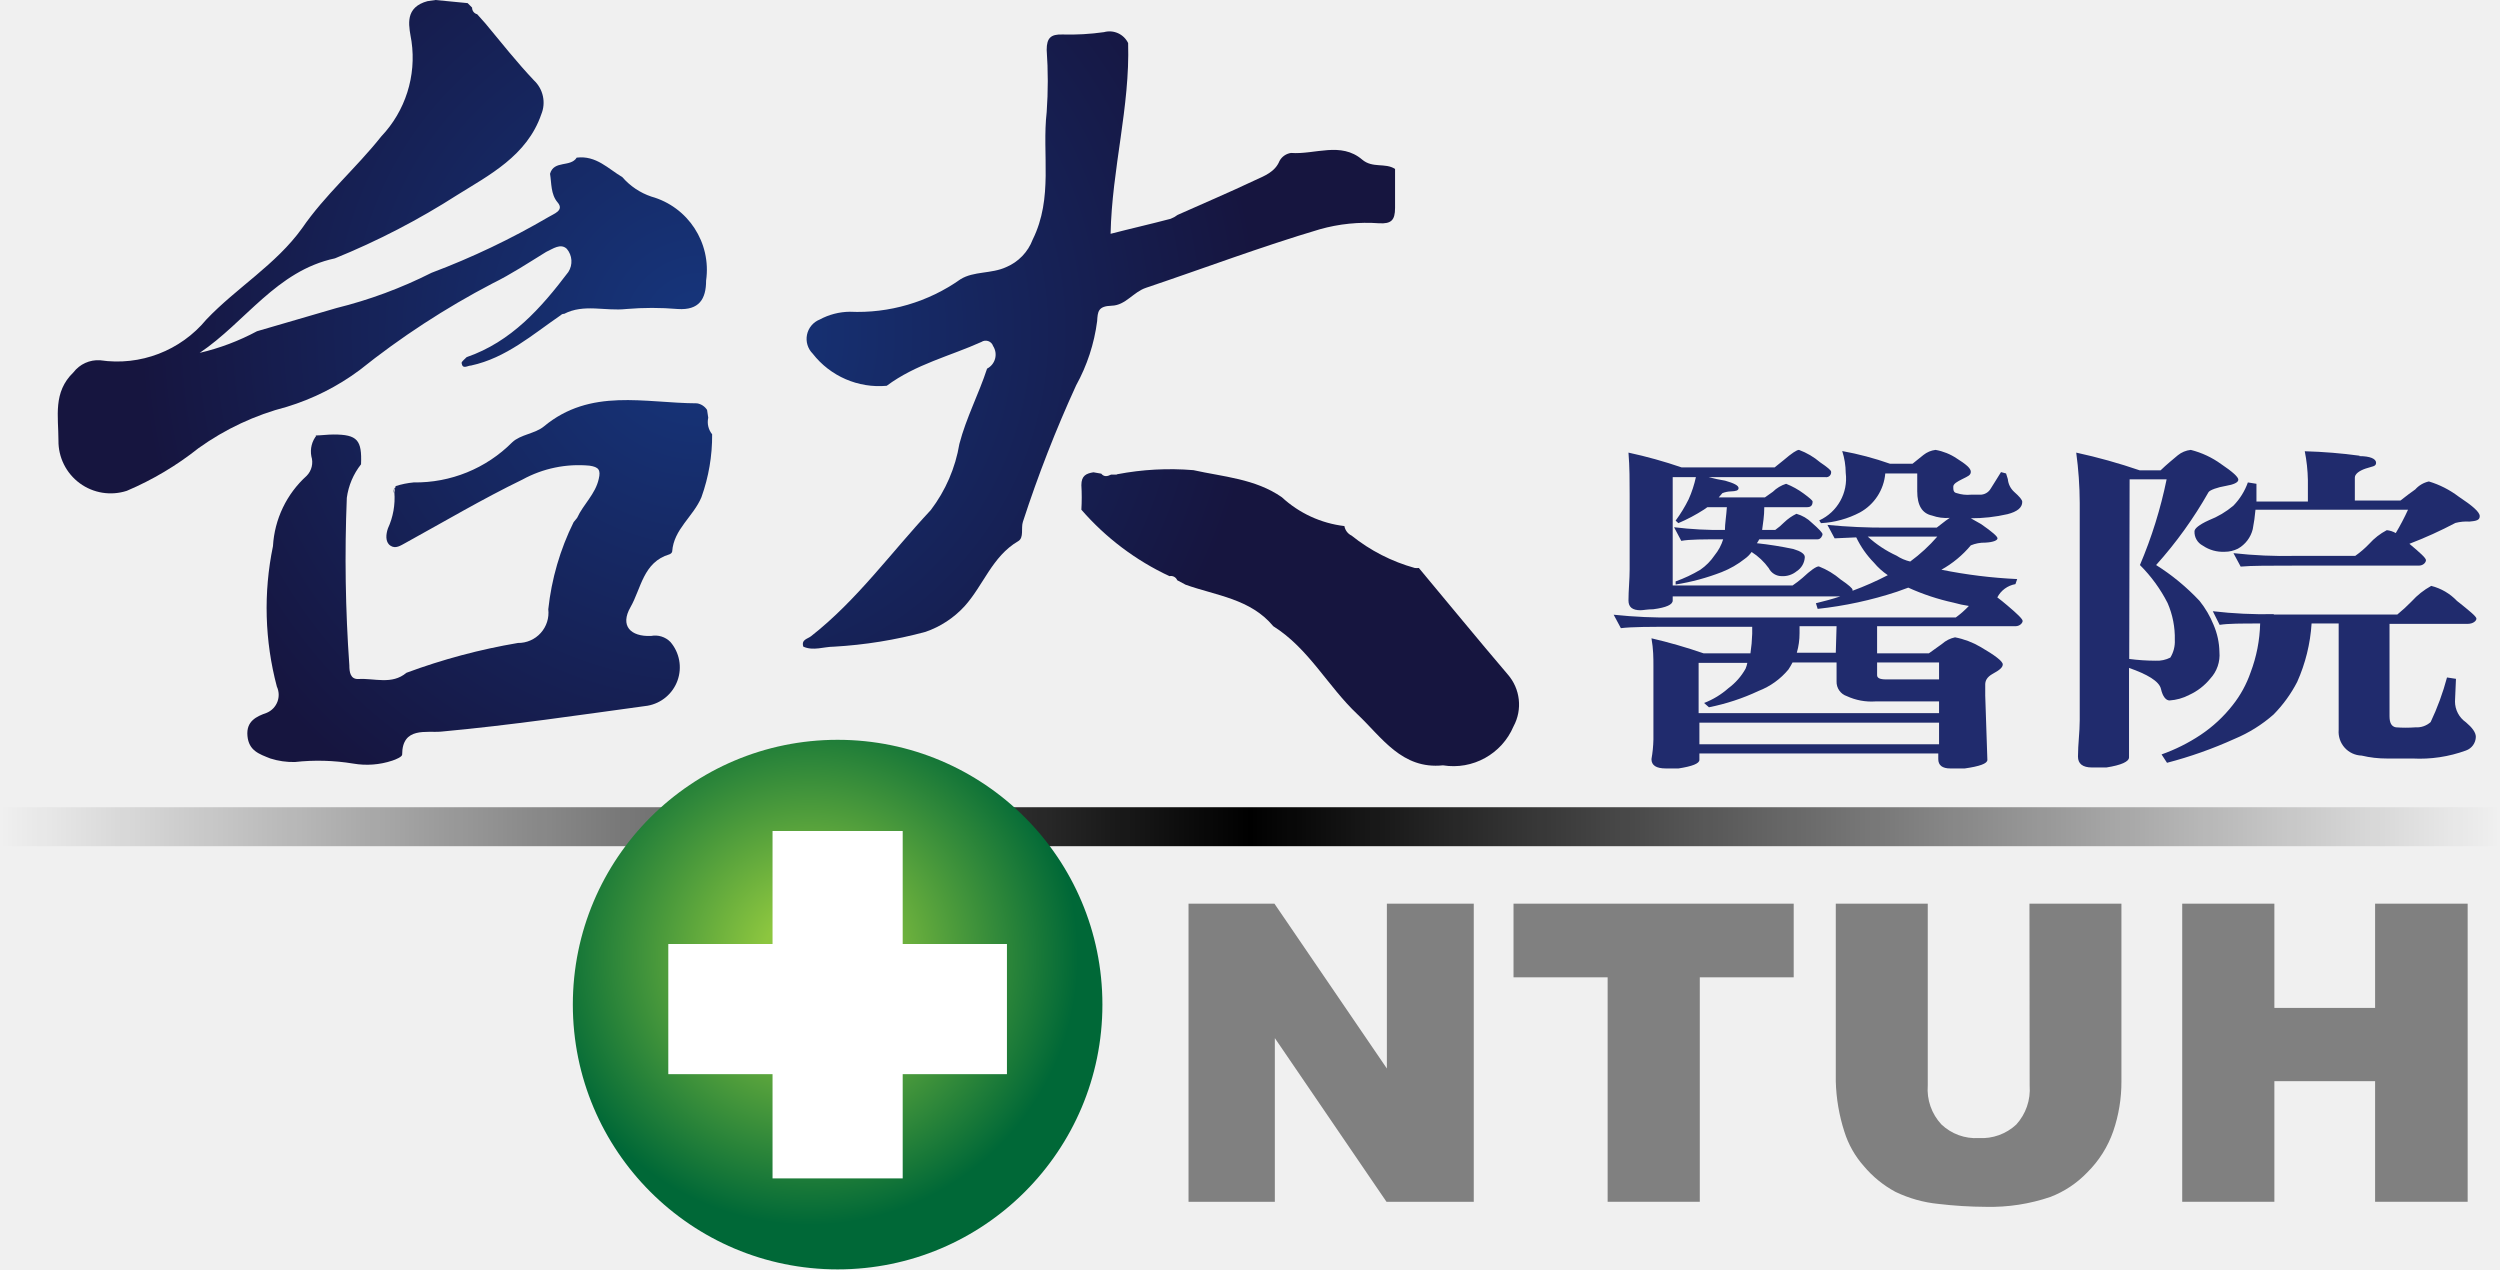
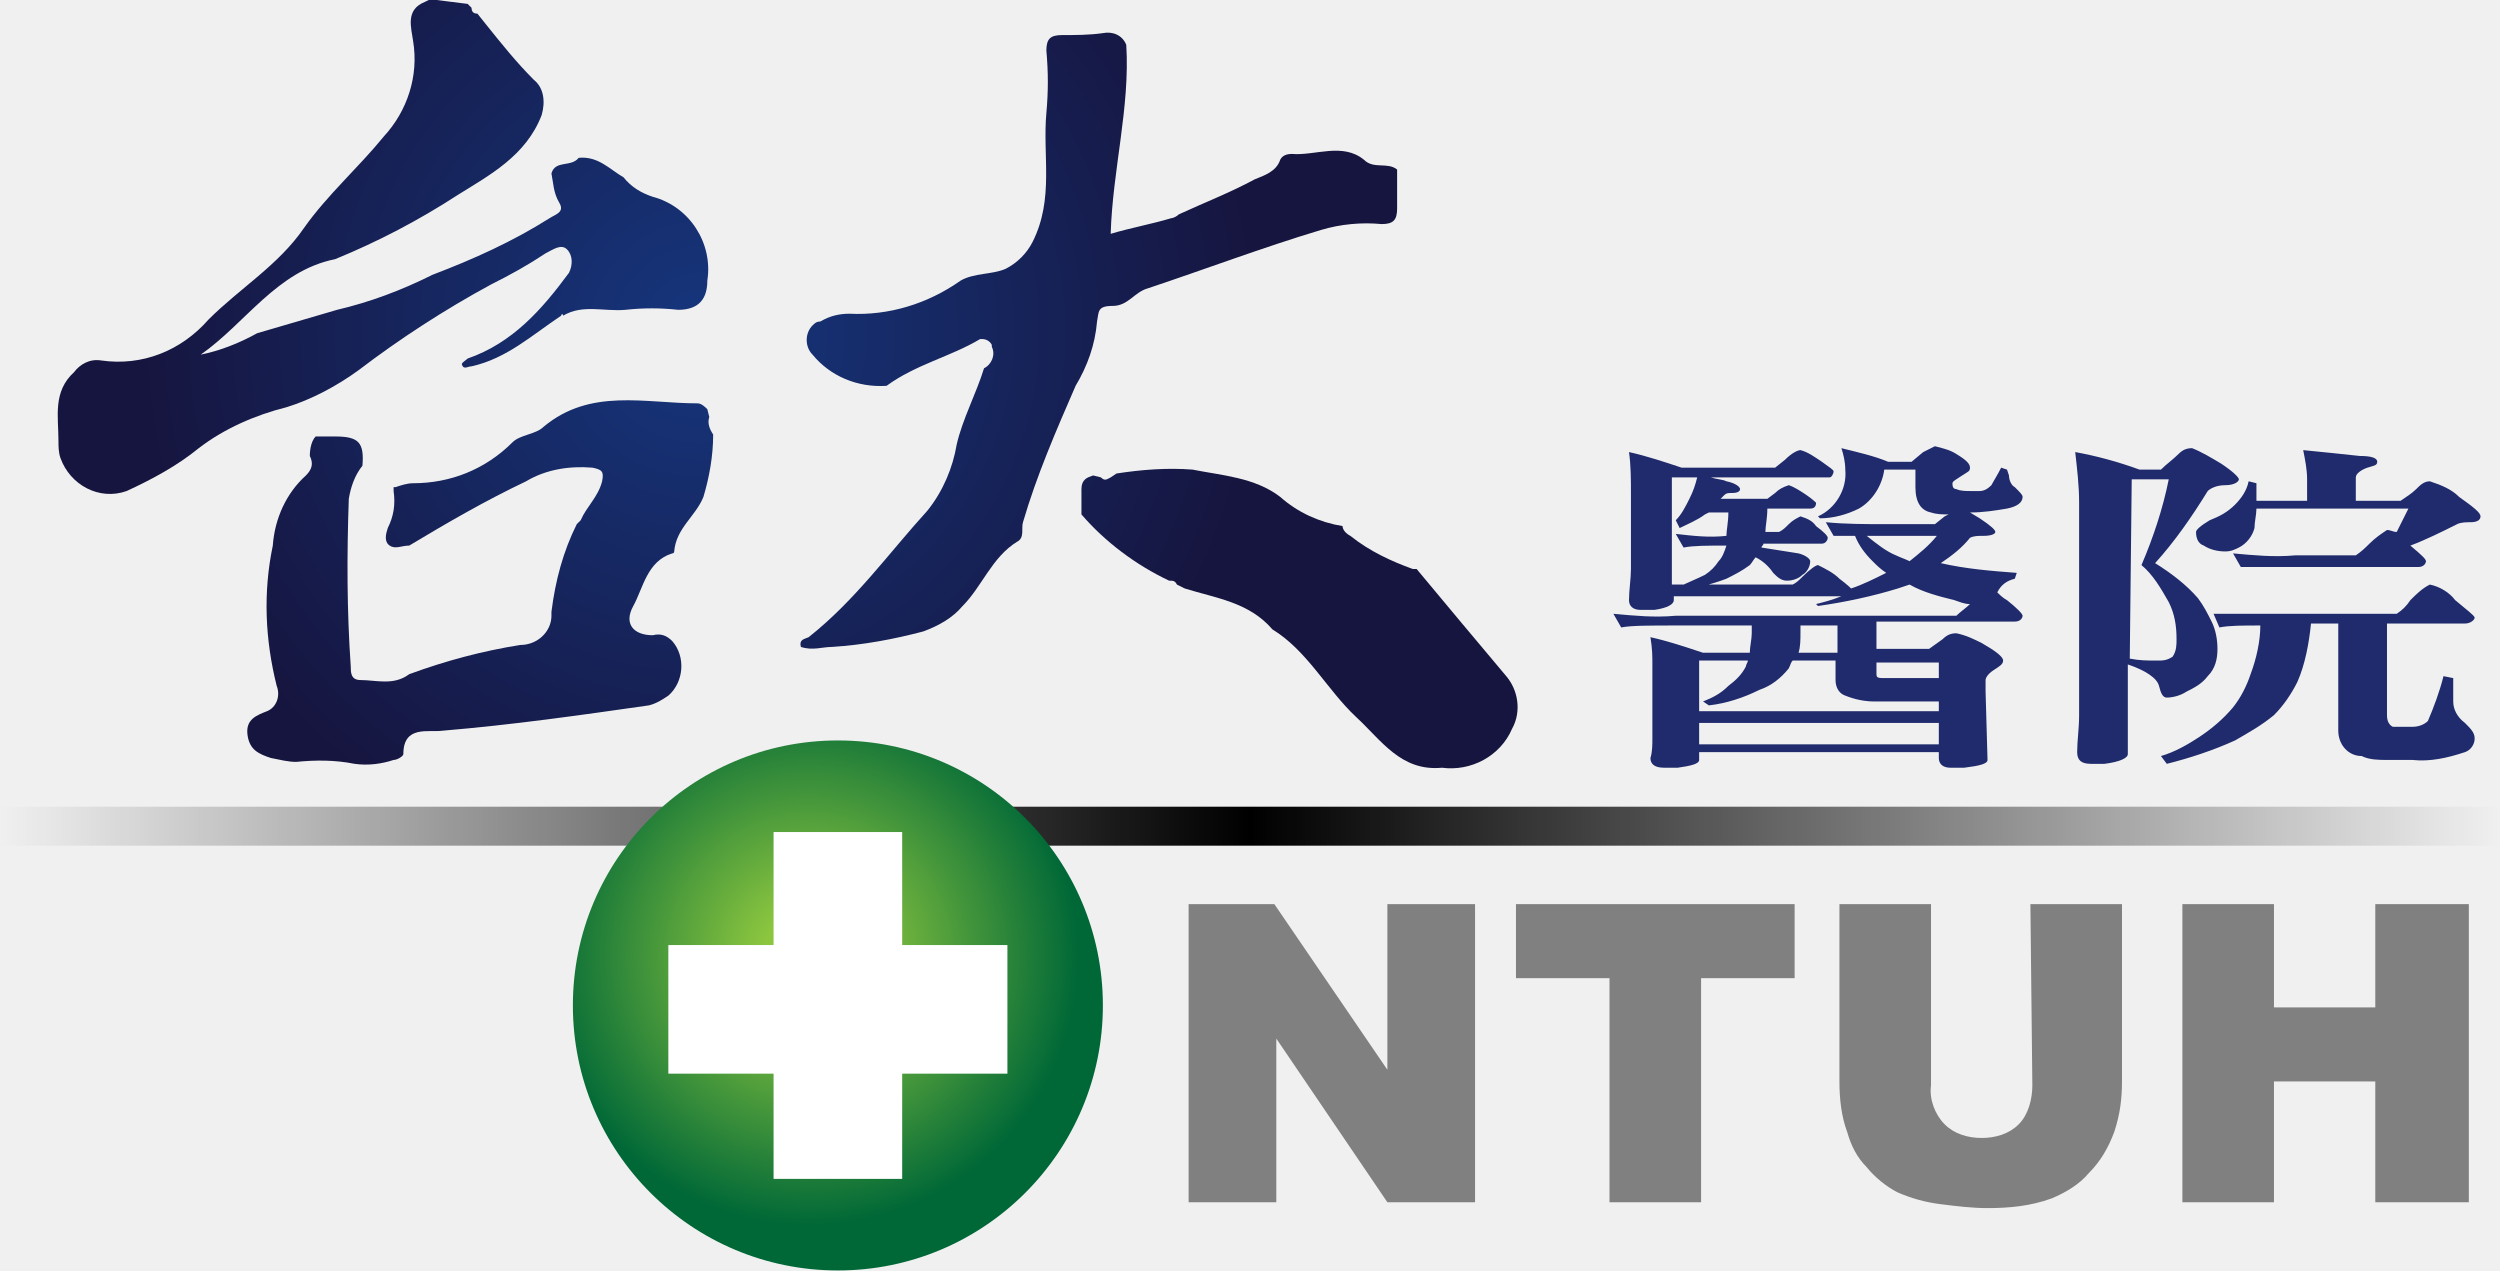
- <svg xmlns="http://www.w3.org/2000/svg" viewBox="0 0 128.31 65.15">
-   <defs>
-     <style>.a{fill:url(#a);}.b{fill:url(#b);}.c{fill:url(#c);}.d{fill:#202b6d;}.e{fill:gray;}.f{fill:#fff;}</style>
-     <linearGradient id="a" y1="42.43" x2="128.31" y2="42.43" gradientUnits="userSpaceOnUse">
-       <stop offset="0" stop-opacity="0" />
-       <stop offset="0.5" />
-       <stop offset="1" stop-opacity="0" />
-     </linearGradient>
-     <radialGradient id="b" cx="41.54" cy="49.08" r="13.79" gradientUnits="userSpaceOnUse">
-       <stop offset="0.17" stop-color="#8cc63f" />
-       <stop offset="1" stop-color="#006837" />
-     </radialGradient>
-     <radialGradient id="c" cx="35.92" cy="17.05" r="28.79" gradientUnits="userSpaceOnUse">
-       <stop offset="0" stop-color="#16367d" />
-       <stop offset="1" stop-color="#16153f" />
-     </radialGradient>
-   </defs>
-   <rect class="a" y="41.43" width="128.31" height="2" />
-   <circle class="b" cx="42.99" cy="51.56" r="13.59" />
-   <path class="c" d="M45.51,19.8a4.32,4.32,0,0,1-3.8-1.65,1.07,1.07,0,0,1,.36-1.75,3.33,3.33,0,0,1,1.54-.4,9.13,9.13,0,0,0,5.69-1.67c.68-.42,1.58-.27,2.34-.62A2.48,2.48,0,0,0,53,12.3c1.07-2.16.47-4.38.72-6.55a22.63,22.63,0,0,0,0-3.19c0-.61.21-.81.81-.79a12.63,12.63,0,0,0,2.13-.12,1.06,1.06,0,0,1,1.24.56C58,5.48,57.07,8.66,57,12c1-.26,2.06-.5,3.08-.77a1.43,1.43,0,0,0,.36-.2c1.32-.59,2.64-1.15,3.95-1.77.5-.23,1.05-.43,1.28-1a.8.8,0,0,1,.59-.41c1.23.09,2.56-.59,3.65.34.54.46,1.18.15,1.69.48,0,.68,0,1.35,0,2s-.21.82-.81.79a8.82,8.82,0,0,0-3.06.31c-3,.89-5.94,2-8.91,3-.66.22-1.05.9-1.76.92s-.72.31-.75.79a9.29,9.29,0,0,1-1.08,3.3,65.25,65.25,0,0,0-2.73,7c-.11.33.07.82-.25,1-1.33.78-1.78,2.27-2.75,3.34a4.88,4.88,0,0,1-2,1.31,23,23,0,0,1-4.7.76c-.52,0-1.05.23-1.57,0-.12-.37.23-.4.4-.54,2.36-1.85,4.11-4.3,6.14-6.47a7.7,7.7,0,0,0,1.47-3.4c.35-1.34,1-2.57,1.42-3.86a.81.81,0,0,0,.31-1.16.4.4,0,0,0-.6-.21C48.78,18.27,47,18.69,45.51,19.8Z" />
-   <path class="c" d="M57.34,24.34a14.45,14.45,0,0,1,3.91-.21c1.52.34,3.18.44,4.54,1.39A5.72,5.72,0,0,0,69,27a.67.67,0,0,0,.37.49,9.07,9.07,0,0,0,3.24,1.66.74.74,0,0,0,.21,0c1.52,1.82,3,3.63,4.56,5.46a2.35,2.35,0,0,1,.3,2.67,3.35,3.35,0,0,1-3.62,2c-2.11.22-3.14-1.44-4.39-2.62-1.52-1.43-2.5-3.38-4.32-4.52-1.17-1.41-2.93-1.57-4.5-2.13l-.43-.23a.35.35,0,0,0-.4-.21,13.61,13.61,0,0,1-4.52-3.41,10.6,10.6,0,0,0,0-1.26c0-.49.25-.6.62-.66l.4.07c.15.18.32.14.5.05l.28,0Z" />
-   <path class="c" d="M28.79,16.17c-1.46,1-2.81,2.2-4.61,2.59-.18,0-.44.22-.49-.13,0-.08.17-.2.26-.3,2.29-.79,3.82-2.52,5.22-4.37a1,1,0,0,0-.08-1.19c-.32-.3-.71,0-1.06.16-.91.56-1.8,1.15-2.76,1.62A42.16,42.16,0,0,0,18.45,19a12.24,12.24,0,0,1-3.73,1.88A13.66,13.66,0,0,0,10.19,23a15.9,15.9,0,0,1-3.68,2.19A2.68,2.68,0,0,1,3,22.61c0-1.24-.29-2.48.77-3.5a1.59,1.59,0,0,1,1.37-.62,5.94,5.94,0,0,0,5.45-2.09c1.55-1.63,3.57-2.82,4.91-4.68C16.68,10,18.26,8.65,19.57,7a5.87,5.87,0,0,0,1.55-4.88c-.11-.69-.39-1.61.63-2l.19-.06L22.35,0,24,.16l.23.23a.34.34,0,0,0,.26.34l.42.47c.83,1,1.62,2,2.49,2.92a1.57,1.57,0,0,1,.38,1.75C27.05,8,25.08,9,23.48,10a38.57,38.57,0,0,1-6.29,3.26c-3,.64-4.59,3.27-6.94,4.85A12,12,0,0,0,13.19,17l4.08-1.19A23.17,23.17,0,0,0,22.15,14a39.24,39.24,0,0,0,6-2.86c.25-.16.83-.33.47-.75s-.31-1-.39-1.47c.2-.71,1.05-.32,1.37-.83,1-.12,1.61.57,2.34,1a3.42,3.42,0,0,0,1.49,1,3.9,3.9,0,0,1,2.81,4.31c0,.95-.36,1.53-1.45,1.46a15.63,15.63,0,0,0-2.65,0c-1.07.12-2.17-.28-3.19.25h0A.19.19,0,0,0,28.79,16.17Z" />
-   <path class="c" d="M16.17,22.35c.31,0,.63-.05.95-.05,1.23,0,1.46.29,1.41,1.53a3.54,3.54,0,0,0-.73,1.72,77.13,77.13,0,0,0,.13,8.6c0,.34.05.72.47.7.82-.05,1.71.31,2.46-.32A31.7,31.7,0,0,1,26.58,33a1.55,1.55,0,0,0,1.56-1.73,13.28,13.28,0,0,1,1.3-4.47h0l.18-.22c.32-.7.94-1.22,1.11-2,.11-.46,0-.61-.47-.68a6,6,0,0,0-3.44.71c-2.06,1-4,2.15-6,3.25-.26.14-.52.33-.79.14s-.22-.59-.12-.88a3.73,3.73,0,0,0,.33-1.86.28.28,0,0,0,0-.2l.06-.05,0-.06a4.39,4.39,0,0,1,.93-.19,7,7,0,0,0,5.06-2.06c.42-.4,1.17-.44,1.62-.81,2.4-2,5.18-1.2,7.86-1.19a.75.75,0,0,1,.52.34l.06.4a1,1,0,0,0,.2.85A9.34,9.34,0,0,1,36,25.52c-.42,1-1.42,1.64-1.5,2.78,0,.06-.08.13-.14.15-1.35.4-1.45,1.75-2,2.71s0,1.52,1.05,1.48a1.1,1.1,0,0,1,1,.31,2,2,0,0,1-1.17,3.27c-3.52.48-7,1-10.6,1.33-.74.07-2-.27-2,1.18,0,.11-.32.25-.51.31a4.12,4.12,0,0,1-2,.15,11,11,0,0,0-3-.08,3.86,3.86,0,0,1-1.25-.18c-.58-.23-1.11-.4-1.18-1.16s.46-1,1-1.19a1,1,0,0,0,.51-1.34,15.68,15.68,0,0,1-.2-7.21,5.26,5.26,0,0,1,1.73-3.61,1,1,0,0,0,.24-1,1.32,1.32,0,0,1,.28-1.09Z" />
-   <path class="c" d="M20.18,25.3l0-.2A.28.28,0,0,1,20.18,25.3Z" />
-   <path class="d" d="M85.85,24.49v5.56H92a5.21,5.21,0,0,0,.51-.39c.42-.39.7-.59.84-.59a3.92,3.92,0,0,1,1.13.68c.4.27.6.45.6.52v.05a15.51,15.51,0,0,0,1.81-.8l0,0a3.4,3.4,0,0,1-.71-.64,4.84,4.84,0,0,1-.91-1.3l-1.11.05-.37-.69a30.08,30.08,0,0,0,3.08.14h2.53l.48-.37.19-.13a2.2,2.2,0,0,1-.91-.12c-.51-.11-.76-.52-.76-1.25v-.91H96.76a2.53,2.53,0,0,1-1.3,2,4.84,4.84,0,0,1-2,.55l-.09-.14a2.36,2.36,0,0,0,1.36-2.44,3.75,3.75,0,0,0-.18-1.12A15.84,15.84,0,0,1,97,23.8h1.16l.56-.45a1.23,1.23,0,0,1,.62-.26,2.85,2.85,0,0,1,1.09.44c.46.29.72.5.72.68s-.14.23-.42.37-.48.25-.48.4,0,.3.18.33a1.8,1.8,0,0,0,.72.08l.46,0a.62.62,0,0,0,.56-.31c.14-.21.3-.49.53-.85l.26.07.09.29a1,1,0,0,0,.32.65c.28.25.42.41.42.52,0,.29-.25.5-.76.63a8.33,8.33,0,0,1-1.88.21l.53.3c.56.39.84.63.84.73s-.21.2-.63.22a1.85,1.85,0,0,0-.74.14,5.36,5.36,0,0,1-1.51,1.25l0,0a25.6,25.6,0,0,0,3.89.48l-.09.26a1.3,1.3,0,0,0-.93.68c.14.11.33.25.51.41.51.43.79.7.79.8s-.14.27-.37.27H96.34v1.39H99l.67-.48a1.46,1.46,0,0,1,.67-.34,4.13,4.13,0,0,1,1.32.5c.74.43,1.13.73,1.13.89s-.18.3-.51.48-.39.39-.39.55v.57L102,39c0,.19-.39.33-1.16.44l-.74,0c-.41,0-.62-.16-.62-.48v-.29H87.22V39c0,.19-.37.33-1.07.44l-.65,0c-.5,0-.74-.16-.74-.48a6.55,6.55,0,0,0,.1-1V34.17c0-.39,0-.85-.1-1.41a26.84,26.84,0,0,1,2.67.77h2.41a8.4,8.4,0,0,0,.09-1v-.36H86c-1.32,0-2.25,0-2.81.07l-.37-.69a25.6,25.6,0,0,0,3.18.14h14.38a4.85,4.85,0,0,0,.67-.59l0,0a6.24,6.24,0,0,1-.79-.17,11.59,11.59,0,0,1-2.32-.77l-.58.21a19.76,19.76,0,0,1-4.07.88l-.09-.29c.41-.1.83-.21,1.25-.35h-8.6v.21c0,.21-.32.36-1,.45-.3,0-.51.05-.65.05-.42,0-.62-.16-.62-.5,0-.53.06-1.07.06-1.6V25.46c0-.75,0-1.5-.06-2.23a24,24,0,0,1,2.73.76h4.77l.46-.37c.42-.36.68-.53.79-.53a3.61,3.61,0,0,1,1.09.64c.37.25.56.41.56.48a.25.25,0,0,1-.28.28h-6a8.39,8.39,0,0,0,.84.18c.46.13.69.25.69.38s-.14.16-.39.17a1.31,1.31,0,0,0-.44.09l-.19.22h2.37l.41-.29a1.7,1.7,0,0,1,.68-.41,4,4,0,0,1,.9.5c.3.22.46.36.46.41,0,.2-.09.29-.28.29H90.55c0,.46-.07.85-.11,1.17h.67a3.38,3.38,0,0,0,.46-.39,2.45,2.45,0,0,1,.63-.44,1.81,1.81,0,0,1,.79.46c.37.32.55.52.55.59s-.09.26-.25.26h-3a1.17,1.17,0,0,1-.12.2,18.2,18.2,0,0,1,1.88.3c.37.11.58.25.58.41a.91.91,0,0,1-.42.73,1.11,1.11,0,0,1-.76.25.74.74,0,0,1-.67-.41,3.22,3.22,0,0,0-.88-.83,1.45,1.45,0,0,1-.35.35,4.64,4.64,0,0,1-1.18.68A11.44,11.44,0,0,1,86,30L86,29.84a7.14,7.14,0,0,0,1.27-.6A2.79,2.79,0,0,0,88,28.5a2.43,2.43,0,0,0,.44-.82c-1,0-1.74,0-2.15.08l-.37-.7a19.26,19.26,0,0,0,2.61.14c0-.32.07-.71.1-1.17h-1l-.17.12a8.71,8.71,0,0,1-1.32.7L86,26.72a7.22,7.22,0,0,0,.67-1.1,5.76,5.76,0,0,0,.37-1.13ZM99.52,36.6V36H96.25a3,3,0,0,1-1.46-.27.77.77,0,0,1-.53-.76V34H92a3.82,3.82,0,0,1-.21.36,3.73,3.73,0,0,1-1.53,1.1,11.06,11.06,0,0,1-2.55.84l-.25-.22a4.11,4.11,0,0,0,1.25-.76,3.16,3.16,0,0,0,.88-1,1.49,1.49,0,0,0,.09-.3h-2.5V36.6Zm0,1.6V37.09H87.22V38.2Zm-5.26-6.06h-1.9v.36a3.56,3.56,0,0,1-.14,1h2Zm3.08-3.62a2.14,2.14,0,0,0,.7.3,8.41,8.41,0,0,0,1.39-1.28H95.86A5.76,5.76,0,0,0,97.34,28.52Zm-1,6.13c0,.15.14.22.47.22h2.71V34H96.34Z" />
-   <path class="d" d="M114,23.82c.58.39.88.66.88.8s-.23.25-.65.32-.81.21-.88.32A21.22,21.22,0,0,1,110.66,29a11.35,11.35,0,0,1,2.23,1.84,4.92,4.92,0,0,1,.72,1.23,3.69,3.69,0,0,1,.3,1.39,1.78,1.78,0,0,1-.47,1.37,3,3,0,0,1-1.09.84,2.52,2.52,0,0,1-1,.28c-.18,0-.35-.19-.44-.59s-.72-.76-1.64-1.08v4.59c0,.22-.4.4-1.16.52l-.74,0c-.49,0-.72-.2-.72-.56,0-.64.09-1.24.09-1.87V25.81a19.71,19.71,0,0,0-.18-2.58,29.16,29.16,0,0,1,3.26.91h1.07c.32-.31.62-.55.88-.77a1.27,1.27,0,0,1,.67-.28A4.56,4.56,0,0,1,114,23.82Zm-4.72,10a10.58,10.58,0,0,0,1.36.09,1.49,1.49,0,0,0,.75-.16,1.57,1.57,0,0,0,.23-.9,4.49,4.49,0,0,0-.37-1.9A7.66,7.66,0,0,0,109.83,29a23,23,0,0,0,1.37-4.4h-1.9Zm7.41-2.28h6.35a8.82,8.82,0,0,0,.74-.68,3.88,3.88,0,0,1,1-.79,2.74,2.74,0,0,1,1.32.77c.63.5,1,.8,1,.91s-.16.27-.46.27h-4v4.74c0,.34.1.53.33.57a6.64,6.64,0,0,0,1,0,1.06,1.06,0,0,0,.78-.27,13.35,13.35,0,0,0,.84-2.29l.46.07L126,36a1.3,1.3,0,0,0,.56,1.07c.32.27.51.52.51.75a.76.76,0,0,1-.51.7,6.92,6.92,0,0,1-2.73.41h-1.32a5.53,5.53,0,0,1-1.3-.15,1.22,1.22,0,0,1-1.18-1.32V32h-1.39a8.67,8.67,0,0,1-.74,3,6.88,6.88,0,0,1-1.21,1.67,7.24,7.24,0,0,1-2,1.25,21.65,21.65,0,0,1-3.47,1.23l-.28-.43a9.09,9.09,0,0,0,2-1,7.09,7.09,0,0,0,1.65-1.53,5.69,5.69,0,0,0,.92-1.68A7.57,7.57,0,0,0,116,32c-.95,0-1.64,0-2.08.07l-.35-.7A22.83,22.83,0,0,0,116.71,31.52Zm4.4-8.13c.56,0,.86.14.86.34s-.19.18-.54.3-.55.29-.55.46v1.18h2.34c.3-.23.55-.43.76-.57a1.31,1.31,0,0,1,.7-.41,4.84,4.84,0,0,1,1.53.78c.71.47,1.08.79,1.08,1s-.18.25-.53.28a2.29,2.29,0,0,0-.72.07,21.45,21.45,0,0,1-2.36,1.07.06.06,0,0,0,0,0c.55.46.85.73.85.84s-.13.28-.37.28H117.8c-1.32,0-2.25,0-2.8.05l-.37-.69a23.68,23.68,0,0,0,3.17.14h3.08a4.84,4.84,0,0,0,.72-.62,3.22,3.22,0,0,1,.9-.7,1.16,1.16,0,0,1,.46.15,12.53,12.53,0,0,0,.63-1.2h-7.83a9.32,9.32,0,0,1-.14,1,1.58,1.58,0,0,1-.76,1,1.51,1.51,0,0,1-.68.16,1.84,1.84,0,0,1-1.13-.32.79.79,0,0,1-.42-.73c0-.14.23-.34.74-.57a4.47,4.47,0,0,0,1.26-.75,3.29,3.29,0,0,0,.74-1.19l.44.07c0,.36,0,.66,0,.91h2.64v-1.1a8.37,8.37,0,0,0-.16-1.48Q119.72,23.2,121.11,23.39Z" />
-   <path class="e" d="M61,46.38h4.41l5.77,8.46V46.38h4.46v15.3H71.16l-5.73-8.4v8.4H61Z" />
-   <path class="e" d="M77.68,46.38H92.06v3.78H87.24V61.68H82.51V50.16H77.68Z" />
-   <path class="e" d="M104.16,46.38h4.72V55.5a7.77,7.77,0,0,1-.42,2.56,5.52,5.52,0,0,1-1.33,2.11,5.22,5.22,0,0,1-1.89,1.26,9.56,9.56,0,0,1-3.31.51,21.67,21.67,0,0,1-2.44-.15,6.57,6.57,0,0,1-2.21-.62,5.54,5.54,0,0,1-1.62-1.32,4.83,4.83,0,0,1-1-1.77,9.17,9.17,0,0,1-.44-2.58V46.38h4.72v9.33a2.64,2.64,0,0,0,.7,2,2.56,2.56,0,0,0,1.92.7,2.6,2.6,0,0,0,1.92-.69,2.67,2.67,0,0,0,.69-2Z" />
-   <path class="e" d="M112,46.38h4.73v5.35h5.17V46.38h4.75v15.3h-4.75V55.49h-5.17v6.19H112Z" />
-   <polygon class="f" points="51.68 48.45 46.33 48.45 46.33 42.65 39.65 42.65 39.65 48.45 34.3 48.45 34.3 55.13 39.65 55.13 39.65 60.48 46.33 60.48 46.33 55.13 51.68 55.13 51.68 48.45" />
+ <svg xmlns="http://www.w3.org/2000/svg" version="1.1" id="圖層_1" x="0px" y="0px" viewBox="0 0 128.3 65.2" style="enable-background:new 0 0 128.3 65.2;" xml:space="preserve">
+   <style type="text/css">
+ 	.st0{fill:url(#SVGID_1_);}
+ 	.st1{fill:url(#SVGID_2_);}
+ 	.st2{fill:url(#SVGID_3_);}
+ 	.st3{fill:url(#SVGID_4_);}
+ 	.st4{fill:url(#SVGID_5_);}
+ 	.st5{fill:url(#SVGID_6_);}
+ 	.st6{fill:url(#SVGID_7_);}
+ 	.st7{fill:#202B6D;}
+ 	.st8{fill:#808080;}
+ 	.st9{fill:#FFFFFF;}
+ </style>
+   <linearGradient id="SVGID_1_" gradientUnits="userSpaceOnUse" x1="0" y1="25.57" x2="128.31" y2="25.57" gradientTransform="matrix(1 0 0 -1 0 68)">
+     <stop offset="0" style="stop-color:#000000;stop-opacity:0" />
+     <stop offset="0.5" style="stop-color:#000000" />
+     <stop offset="1" style="stop-color:#000000;stop-opacity:0" />
+   </linearGradient>
+   <rect y="41.4" class="st0" width="128.3" height="2" />
+   <radialGradient id="SVGID_2_" cx="41.54" cy="18.92" r="13.79" gradientTransform="matrix(1 0 0 -1 0 68)" gradientUnits="userSpaceOnUse">
+     <stop offset="0.17" style="stop-color:#8CC63F" />
+     <stop offset="1" style="stop-color:#006837" />
+   </radialGradient>
+   <circle class="st1" cx="43" cy="51.6" r="13.6" />
+   <radialGradient id="SVGID_3_" cx="35.92" cy="50.95" r="28.79" gradientTransform="matrix(1 0 0 -1 0 68)" gradientUnits="userSpaceOnUse">
+     <stop offset="0" style="stop-color:#16367D" />
+     <stop offset="1" style="stop-color:#16153F" />
+   </radialGradient>
+   <path class="st2" d="M45.5,19.8c-1.5,0.1-2.9-0.5-3.8-1.6c-0.4-0.4-0.4-1.1,0-1.5c0.1-0.1,0.2-0.2,0.4-0.2c0.5-0.3,1-0.4,1.5-0.4  c2,0.1,4-0.5,5.7-1.7c0.7-0.4,1.6-0.3,2.3-0.6c0.6-0.3,1.1-0.8,1.4-1.4c1.1-2.2,0.5-4.4,0.7-6.6c0.1-1.1,0.1-2.1,0-3.2  c0-0.6,0.2-0.8,0.8-0.8c0.7,0,1.4,0,2.1-0.1c0.5-0.1,1,0.1,1.2,0.6C58,5.5,57.1,8.7,57,12c1-0.3,2.1-0.5,3.1-0.8  c0.1,0,0.3-0.1,0.4-0.2c1.3-0.6,2.6-1.1,3.9-1.8c0.5-0.2,1.1-0.4,1.3-1C65.8,8,66,7.9,66.3,7.9c1.2,0.1,2.6-0.6,3.7,0.3  c0.5,0.5,1.2,0.1,1.7,0.5c0,0.7,0,1.4,0,2s-0.2,0.8-0.8,0.8c-1-0.1-2.1,0-3.1,0.3c-3,0.9-5.9,2-8.9,3c-0.7,0.2-1,0.9-1.8,0.9  s-0.7,0.3-0.8,0.8c-0.1,1.2-0.5,2.3-1.1,3.3c-1,2.3-2,4.6-2.7,7c-0.1,0.3,0.1,0.8-0.3,1c-1.3,0.8-1.8,2.3-2.8,3.3  c-0.5,0.6-1.2,1-2,1.3c-1.5,0.4-3.1,0.7-4.7,0.8c-0.5,0-1,0.2-1.6,0c-0.1-0.4,0.2-0.4,0.4-0.5c2.4-1.9,4.1-4.3,6.1-6.5  c0.8-1,1.3-2.2,1.5-3.4c0.3-1.3,1-2.6,1.4-3.9c0.4-0.2,0.6-0.7,0.4-1.1c0,0,0,0,0-0.1c-0.1-0.2-0.3-0.3-0.5-0.3c0,0-0.1,0-0.1,0  C48.8,18.3,47,18.7,45.5,19.8z" />
+   <radialGradient id="SVGID_4_" cx="35.92" cy="50.95" r="28.79" gradientTransform="matrix(1 0 0 -1 0 68)" gradientUnits="userSpaceOnUse">
+     <stop offset="0" style="stop-color:#16367D" />
+     <stop offset="1" style="stop-color:#16153F" />
+   </radialGradient>
+   <path class="st3" d="M57.3,24.3c1.3-0.2,2.6-0.3,3.9-0.2c1.5,0.3,3.2,0.4,4.5,1.4c0.9,0.8,2,1.3,3.2,1.5c0,0.2,0.2,0.4,0.4,0.5  c1,0.8,2.1,1.3,3.2,1.7c0.1,0,0.1,0,0.2,0c1.5,1.8,3,3.6,4.6,5.5c0.6,0.7,0.8,1.8,0.3,2.7c-0.6,1.4-2.1,2.2-3.6,2  c-2.1,0.2-3.1-1.4-4.4-2.6c-1.5-1.4-2.5-3.4-4.3-4.5c-1.2-1.4-2.9-1.6-4.5-2.1l-0.4-0.2c-0.1-0.2-0.2-0.2-0.4-0.2  c-1.7-0.8-3.3-2-4.5-3.4c0-0.4,0-0.8,0-1.3c0-0.5,0.3-0.6,0.6-0.7l0.4,0.1c0.2,0.2,0.3,0.1,0.5,0L57.3,24.3L57.3,24.3z" />
+   <radialGradient id="SVGID_5_" cx="35.92" cy="50.95" r="28.79" gradientTransform="matrix(1 0 0 -1 0 68)" gradientUnits="userSpaceOnUse">
+     <stop offset="0" style="stop-color:#16367D" />
+     <stop offset="1" style="stop-color:#16153F" />
+   </radialGradient>
+   <path class="st4" d="M28.8,16.2c-1.5,1-2.8,2.2-4.6,2.6c-0.2,0-0.4,0.2-0.5-0.1c0-0.1,0.2-0.2,0.3-0.3c2.3-0.8,3.8-2.5,5.2-4.4  c0.2-0.4,0.2-0.9-0.1-1.2c-0.3-0.3-0.7,0-1.1,0.2c-0.9,0.6-1.8,1.1-2.8,1.6c-2.4,1.3-4.7,2.8-6.8,4.4c-1.1,0.8-2.4,1.5-3.7,1.9  c-1.6,0.4-3.2,1.1-4.5,2.1c-1.1,0.9-2.4,1.6-3.7,2.2c-1.4,0.5-2.9-0.3-3.4-1.7C3,23.2,3,22.9,3,22.6c0-1.2-0.3-2.5,0.8-3.5  c0.3-0.4,0.8-0.7,1.4-0.6c2.1,0.3,4.1-0.5,5.5-2.1c1.6-1.6,3.6-2.8,4.9-4.7c1.2-1.7,2.8-3.1,4.1-4.7c1.2-1.3,1.8-3.1,1.5-4.9  c-0.1-0.7-0.4-1.6,0.6-2l0.2-0.1L22.4,0L24,0.2l0.2,0.2c0,0.2,0.1,0.3,0.3,0.3l0.4,0.5c0.8,1,1.6,2,2.5,2.9c0.5,0.4,0.6,1.1,0.4,1.8  C27,8,25.1,9,23.5,10c-2,1.3-4.1,2.4-6.3,3.3c-3,0.6-4.6,3.3-6.9,4.9c1-0.2,2-0.6,2.9-1.1l4.1-1.2c1.7-0.4,3.3-1,4.9-1.8  c2.1-0.8,4.1-1.7,6-2.9c0.3-0.2,0.8-0.3,0.5-0.8s-0.3-1-0.4-1.5c0.2-0.7,1-0.3,1.4-0.8c1-0.1,1.6,0.6,2.3,1c0.4,0.5,0.9,0.8,1.5,1  c1.9,0.5,3.1,2.4,2.8,4.3c0,0.9-0.4,1.5-1.5,1.5c-0.9-0.1-1.8-0.1-2.7,0c-1.1,0.1-2.2-0.3-3.2,0.3l0,0  C28.9,16.1,28.8,16.1,28.8,16.2z" />
+   <radialGradient id="SVGID_6_" cx="35.92" cy="50.95" r="28.79" gradientTransform="matrix(1 0 0 -1 0 68)" gradientUnits="userSpaceOnUse">
+     <stop offset="0" style="stop-color:#16367D" />
+     <stop offset="1" style="stop-color:#16153F" />
+   </radialGradient>
+   <path class="st5" d="M16.2,22.4c0.3,0,0.6,0,1,0c1.2,0,1.5,0.3,1.4,1.5c-0.4,0.5-0.6,1.1-0.7,1.7c-0.1,2.9-0.1,5.7,0.1,8.6  c0,0.3,0,0.7,0.5,0.7c0.8,0,1.7,0.3,2.5-0.3c1.9-0.7,3.8-1.2,5.7-1.5c0.9,0,1.6-0.7,1.6-1.5c0-0.1,0-0.1,0-0.2  c0.2-1.6,0.6-3.1,1.3-4.5l0,0l0.2-0.2c0.3-0.7,0.9-1.2,1.1-2c0.1-0.5,0-0.6-0.5-0.7c-1.2-0.1-2.4,0.1-3.4,0.7c-2.1,1-4,2.1-6,3.3  C20.6,28,20.3,28.2,20,28s-0.2-0.6-0.1-0.9c0.3-0.6,0.4-1.2,0.3-1.9c0-0.1,0-0.1,0-0.2l0.1,0V25c0.3-0.1,0.6-0.2,0.9-0.2  c1.9,0,3.7-0.7,5.1-2.1c0.4-0.4,1.2-0.4,1.6-0.8c2.4-2,5.2-1.2,7.9-1.2c0.2,0,0.4,0.2,0.5,0.3l0.1,0.4c-0.1,0.3,0,0.6,0.2,0.9  c0,1.1-0.2,2.2-0.5,3.2c-0.4,1-1.4,1.6-1.5,2.8c0,0.1-0.1,0.1-0.1,0.1c-1.3,0.4-1.5,1.8-2,2.7s0,1.5,1,1.5c0.4-0.1,0.7,0,1,0.3  c0.7,0.8,0.6,2.1-0.2,2.8c-0.3,0.2-0.6,0.4-1,0.5c-3.5,0.5-7,1-10.6,1.3c-0.7,0.1-2-0.3-2,1.2c0,0.1-0.3,0.3-0.5,0.3  c-0.6,0.2-1.3,0.3-2,0.2c-1-0.2-2-0.2-3-0.1c-0.4,0-0.8-0.1-1.3-0.2c-0.6-0.2-1.1-0.4-1.2-1.2s0.5-1,1-1.2c0.5-0.2,0.7-0.8,0.5-1.3  c0,0,0,0,0,0c-0.6-2.4-0.7-4.8-0.2-7.2c0.1-1.4,0.7-2.7,1.7-3.6c0.3-0.3,0.4-0.6,0.2-1C15.9,23,16,22.6,16.2,22.4L16.2,22.4z" />
+   <radialGradient id="SVGID_7_" cx="35.92" cy="50.95" r="28.79" gradientTransform="matrix(1 0 0 -1 0 68)" gradientUnits="userSpaceOnUse">
+     <stop offset="0" style="stop-color:#16367D" />
+     <stop offset="1" style="stop-color:#16153F" />
+   </radialGradient>
+   <path class="st6" d="M20.2,25.3v-0.2C20.2,25.2,20.2,25.2,20.2,25.3z" />
+   <path class="st7" d="M85.8,24.5V30H92c0.2-0.1,0.3-0.2,0.5-0.4c0.4-0.4,0.7-0.6,0.8-0.6c0.4,0.2,0.8,0.4,1.1,0.7  c0.4,0.3,0.6,0.5,0.6,0.5v0c0.6-0.2,1.2-0.5,1.8-0.8l0,0c-0.3-0.2-0.5-0.4-0.7-0.6c-0.4-0.4-0.7-0.8-0.9-1.3l-1.1,0l-0.4-0.7  c1,0.1,2.1,0.1,3.1,0.1h2.5l0.5-0.4l0.2-0.1c-0.3,0-0.6,0-0.9-0.1c-0.5-0.1-0.8-0.5-0.8-1.3v-0.9h-1.6c-0.1,0.8-0.6,1.6-1.3,2  c-0.6,0.3-1.3,0.5-2,0.5l-0.1-0.1c0.9-0.4,1.5-1.4,1.4-2.4c0-0.4-0.1-0.8-0.2-1.1c0.8,0.2,1.7,0.4,2.4,0.7h1.2l0.6-0.5  c0.2-0.1,0.4-0.2,0.6-0.3c0.4,0.1,0.8,0.2,1.1,0.4c0.5,0.3,0.7,0.5,0.7,0.7s-0.1,0.2-0.4,0.4s-0.5,0.3-0.5,0.4s0,0.3,0.2,0.3  c0.2,0.1,0.5,0.1,0.7,0.1h0.5c0.2,0,0.4-0.1,0.6-0.3c0.1-0.2,0.3-0.5,0.5-0.9l0.3,0.1l0.1,0.3c0,0.2,0.1,0.5,0.3,0.6  c0.3,0.3,0.4,0.4,0.4,0.5c0,0.3-0.3,0.5-0.8,0.6c-0.6,0.1-1.2,0.2-1.9,0.2l0.5,0.3c0.6,0.4,0.8,0.6,0.8,0.7s-0.2,0.2-0.6,0.2  c-0.3,0-0.5,0-0.7,0.1c-0.4,0.5-0.9,0.9-1.5,1.3l0,0c1.3,0.3,2.6,0.4,3.9,0.5l-0.1,0.3c-0.4,0.1-0.7,0.3-0.9,0.7  c0.1,0.1,0.3,0.3,0.5,0.4c0.5,0.4,0.8,0.7,0.8,0.8s-0.1,0.3-0.4,0.3h-7.1v1.4H99l0.7-0.5c0.2-0.2,0.4-0.3,0.7-0.3  c0.5,0.1,0.9,0.3,1.3,0.5c0.7,0.4,1.1,0.7,1.1,0.9s-0.2,0.3-0.5,0.5s-0.4,0.4-0.4,0.5v0.6L102,39c0,0.2-0.4,0.3-1.2,0.4h-0.7  c-0.4,0-0.6-0.2-0.6-0.5v-0.3H87.2V39c0,0.2-0.4,0.3-1.1,0.4h-0.7c-0.5,0-0.7-0.2-0.7-0.5c0.1-0.3,0.1-0.7,0.1-1v-3.8  c0-0.4,0-0.8-0.1-1.4c0.9,0.2,1.8,0.5,2.7,0.8h2.4c0-0.3,0.1-0.7,0.1-1v-0.4H86c-1.3,0-2.3,0-2.8,0.1l-0.4-0.7  c1.1,0.1,2.1,0.2,3.2,0.1h14.4c0.2-0.2,0.5-0.4,0.7-0.6l0,0c-0.3,0-0.5-0.1-0.8-0.2c-0.8-0.2-1.6-0.4-2.3-0.8l-0.6,0.2  c-1.3,0.4-2.7,0.7-4.1,0.9L93.2,31c0.4-0.1,0.8-0.2,1.3-0.4h-8.6v0.2c0,0.2-0.3,0.4-1,0.5c-0.3,0-0.5,0-0.7,0  c-0.4,0-0.6-0.2-0.6-0.5c0-0.5,0.1-1.1,0.1-1.6v-3.8c0-0.8,0-1.5-0.1-2.2c0.9,0.2,1.8,0.5,2.7,0.8h4.8l0.5-0.4  c0.4-0.4,0.7-0.5,0.8-0.5c0.4,0.1,0.8,0.4,1.1,0.6c0.4,0.3,0.6,0.4,0.6,0.5c0,0.1-0.1,0.3-0.2,0.3c0,0,0,0-0.1,0h-6  c0.3,0.1,0.6,0.1,0.8,0.2c0.5,0.1,0.7,0.3,0.7,0.4s-0.1,0.2-0.4,0.2c-0.2,0-0.3,0-0.4,0.1l-0.2,0.2h2.4l0.4-0.3  c0.2-0.2,0.4-0.3,0.7-0.4c0.3,0.1,0.6,0.3,0.9,0.5c0.3,0.2,0.5,0.4,0.5,0.4c0,0.2-0.1,0.3-0.3,0.3h-2.2c0,0.5-0.1,0.9-0.1,1.2h0.7  c0.2-0.1,0.3-0.2,0.5-0.4c0.2-0.2,0.4-0.3,0.6-0.4c0.3,0.1,0.6,0.2,0.8,0.5c0.4,0.3,0.6,0.5,0.6,0.6s-0.1,0.3-0.3,0.3h-3  c0,0.1-0.1,0.1-0.1,0.2c0.6,0.1,1.3,0.2,1.9,0.3c0.4,0.1,0.6,0.3,0.6,0.4c0,0.3-0.2,0.6-0.4,0.7c-0.2,0.2-0.5,0.3-0.8,0.3  c-0.3,0-0.5-0.2-0.7-0.4c-0.2-0.3-0.5-0.6-0.9-0.8c-0.1,0.1-0.2,0.3-0.3,0.4c-0.4,0.3-0.8,0.5-1.2,0.7c-0.8,0.3-1.6,0.5-2.4,0.6  v-0.2c0.4-0.2,0.9-0.4,1.3-0.6c0.3-0.2,0.5-0.4,0.7-0.7c0.2-0.2,0.3-0.5,0.4-0.8c-1,0-1.7,0-2.2,0.1l-0.4-0.7  c0.9,0.1,1.7,0.2,2.6,0.1c0-0.3,0.1-0.7,0.1-1.2h-1l-0.2,0.1c-0.4,0.3-0.9,0.5-1.3,0.7L86,26.7c0.3-0.3,0.5-0.7,0.7-1.1  c0.2-0.4,0.3-0.7,0.4-1.1H85.8z M99.5,36.6V36h-3.3c-0.5,0-1-0.1-1.5-0.3c-0.3-0.1-0.5-0.4-0.5-0.8v-1H92c-0.1,0.1-0.1,0.2-0.2,0.4  c-0.4,0.5-0.9,0.9-1.5,1.1c-0.8,0.4-1.7,0.7-2.6,0.8l-0.3-0.2c0.5-0.2,0.9-0.4,1.3-0.8c0.4-0.3,0.7-0.6,0.9-1c0-0.1,0.1-0.2,0.1-0.3  h-2.5v2.6H99.5z M99.5,38.2v-1.1H87.2v1.1L99.5,38.2z M94.3,32.1h-1.9v0.4c0,0.3,0,0.7-0.1,1h2L94.3,32.1z M97.3,28.5  c0.2,0.1,0.5,0.2,0.7,0.3c0.5-0.4,1-0.8,1.4-1.3h-3.6C96.3,27.9,96.8,28.3,97.3,28.5z M96.3,34.6c0,0.2,0.1,0.2,0.5,0.2h2.7V34h-3.2  V34.6z" />
+   <path class="st7" d="M114,23.8c0.6,0.4,0.9,0.7,0.9,0.8s-0.2,0.3-0.7,0.3s-0.8,0.2-0.9,0.3c-0.8,1.3-1.7,2.6-2.7,3.7  c0.8,0.5,1.6,1.1,2.2,1.8c0.3,0.4,0.5,0.8,0.7,1.2c0.2,0.4,0.3,0.9,0.3,1.4c0,0.5-0.1,1-0.5,1.4c-0.3,0.4-0.7,0.6-1.1,0.8  c-0.3,0.2-0.7,0.3-1,0.3c-0.2,0-0.3-0.2-0.4-0.6s-0.7-0.8-1.6-1.1v4.6c0,0.2-0.4,0.4-1.2,0.5h-0.7c-0.5,0-0.7-0.2-0.7-0.6  c0-0.6,0.1-1.2,0.1-1.9V25.8c0-0.9-0.1-1.7-0.2-2.6c1.1,0.2,2.2,0.5,3.3,0.9h1.1c0.3-0.3,0.6-0.5,0.9-0.8c0.2-0.2,0.4-0.3,0.7-0.3  C113,23.2,113.5,23.5,114,23.8z M109.3,33.8c0.5,0.1,0.9,0.1,1.4,0.1c0.3,0,0.5,0,0.8-0.2c0.2-0.3,0.2-0.6,0.2-0.9  c0-0.7-0.1-1.3-0.4-1.9c-0.4-0.7-0.8-1.4-1.4-1.9c0.6-1.4,1.1-2.9,1.4-4.4h-1.9L109.3,33.8z M116.7,31.5h6.3  c0.3-0.2,0.5-0.4,0.7-0.7c0.3-0.3,0.6-0.6,1-0.8c0.5,0.1,1,0.4,1.3,0.8c0.6,0.5,1,0.8,1,0.9s-0.2,0.3-0.5,0.3h-4v4.7  c0,0.3,0.1,0.5,0.3,0.6c0.3,0,0.7,0,1,0c0.3,0,0.6-0.1,0.8-0.3c0.3-0.7,0.6-1.5,0.8-2.3l0.5,0.1l0,1.2c0,0.4,0.2,0.8,0.6,1.1  c0.3,0.3,0.5,0.5,0.5,0.8c0,0.3-0.2,0.6-0.5,0.7c-0.9,0.3-1.8,0.5-2.7,0.4h-1.3c-0.4,0-0.9,0-1.3-0.2c-0.7,0-1.2-0.6-1.2-1.3  c0,0,0,0,0-0.1V32h-1.4c-0.1,1-0.3,2.1-0.7,3c-0.3,0.6-0.7,1.2-1.2,1.7c-0.6,0.5-1.3,0.9-2,1.3c-1.1,0.5-2.3,0.9-3.5,1.2l-0.3-0.4  c0.7-0.2,1.4-0.6,2-1c0.6-0.4,1.2-0.9,1.7-1.5c0.4-0.5,0.7-1.1,0.9-1.7c0.3-0.8,0.5-1.7,0.5-2.5c-0.9,0-1.6,0-2.1,0.1l-0.3-0.7  C114.6,31.5,115.7,31.5,116.7,31.5L116.7,31.5z M121.1,23.4c0.6,0,0.9,0.1,0.9,0.3s-0.2,0.2-0.5,0.3s-0.6,0.3-0.6,0.5v1.2h2.3  c0.3-0.2,0.6-0.4,0.8-0.6c0.2-0.2,0.4-0.4,0.7-0.4c0.6,0.2,1.1,0.4,1.5,0.8c0.7,0.5,1.1,0.8,1.1,1s-0.2,0.3-0.5,0.3  c-0.2,0-0.5,0-0.7,0.1c-0.8,0.4-1.6,0.8-2.4,1.1l0,0c0.6,0.5,0.8,0.7,0.8,0.8s-0.1,0.3-0.4,0.3h-6.3c-1.3,0-2.3,0-2.8,0l-0.4-0.7  c1.1,0.1,2.1,0.2,3.2,0.1h3.1c0.3-0.2,0.5-0.4,0.7-0.6c0.3-0.3,0.6-0.5,0.9-0.7c0.2,0,0.3,0.1,0.5,0.1c0.2-0.4,0.4-0.8,0.6-1.2h-7.8  c0,0.3-0.1,0.7-0.1,1c-0.1,0.4-0.4,0.8-0.8,1c-0.2,0.1-0.4,0.2-0.7,0.2c-0.4,0-0.8-0.1-1.1-0.3c-0.3-0.1-0.4-0.4-0.4-0.7  c0-0.1,0.2-0.3,0.7-0.6c0.5-0.2,0.9-0.4,1.3-0.8c0.3-0.3,0.6-0.7,0.7-1.2l0.4,0.1c0,0.4,0,0.7,0,0.9h2.6v-1.1c0-0.5-0.1-1-0.2-1.5  C119.2,23.2,120.2,23.3,121.1,23.4L121.1,23.4z" />
+   <path class="st8" d="M61,46.4h4.4l5.8,8.5v-8.5h4.5v15.3h-4.5l-5.7-8.4v8.4H61V46.4z" />
+   <path class="st8" d="M77.7,46.4h14.4v3.8h-4.8v11.5h-4.7V50.2h-4.8V46.4z" />
+   <path class="st8" d="M104.2,46.4h4.7v9.1c0,0.9-0.1,1.7-0.4,2.6c-0.3,0.8-0.7,1.5-1.3,2.1c-0.5,0.6-1.2,1-1.9,1.3  c-1.1,0.4-2.2,0.5-3.3,0.5c-0.8,0-1.6-0.1-2.4-0.2c-0.8-0.1-1.5-0.3-2.2-0.6c-0.6-0.3-1.2-0.8-1.6-1.3c-0.5-0.5-0.8-1.1-1-1.8  c-0.3-0.8-0.4-1.7-0.4-2.6v-9.1h4.7v9.3c-0.1,0.7,0.2,1.5,0.7,2c0.5,0.5,1.2,0.7,1.9,0.7c0.7,0,1.4-0.2,1.9-0.7  c0.5-0.5,0.7-1.3,0.7-2L104.2,46.4z" />
+   <path class="st8" d="M112,46.4h4.7v5.3h5.2v-5.3h4.8v15.3h-4.8v-6.2h-5.2v6.2H112V46.4z" />
+   <polygon class="st9" points="51.7,48.5 46.3,48.5 46.3,42.7 39.7,42.7 39.7,48.5 34.3,48.5 34.3,55.1 39.7,55.1 39.7,60.5   46.3,60.5 46.3,55.1 51.7,55.1 " />
</svg>
